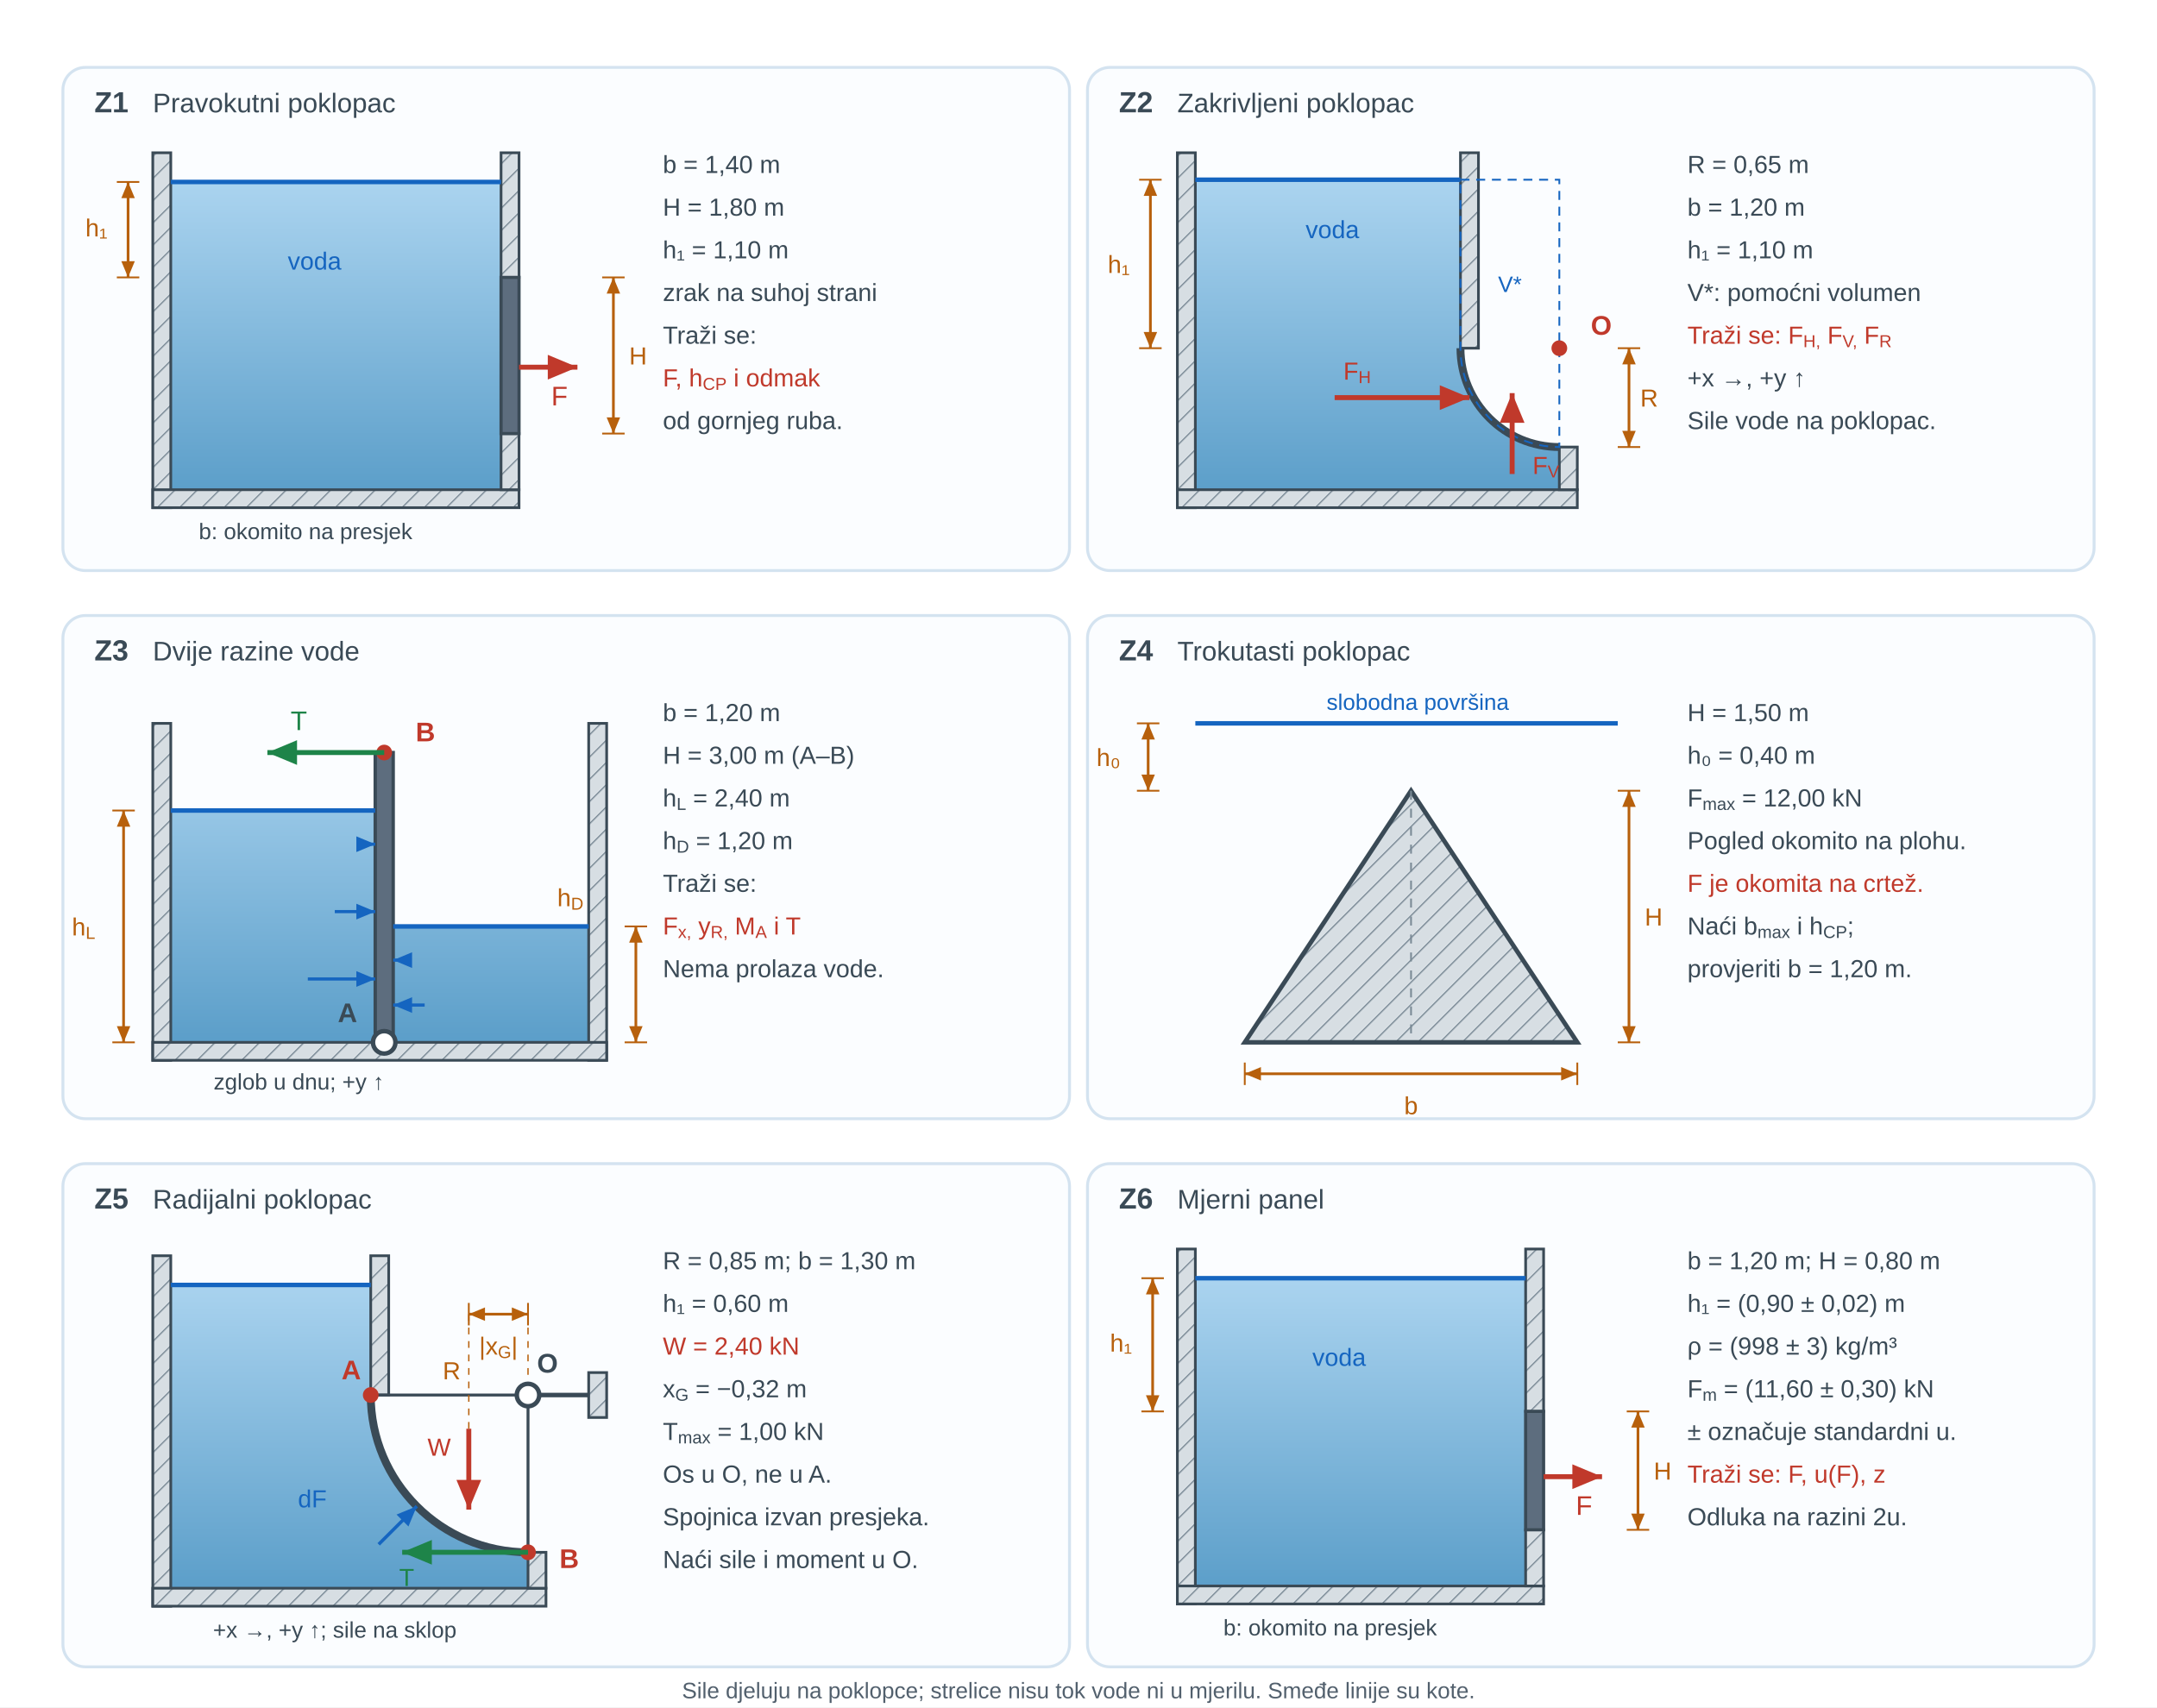
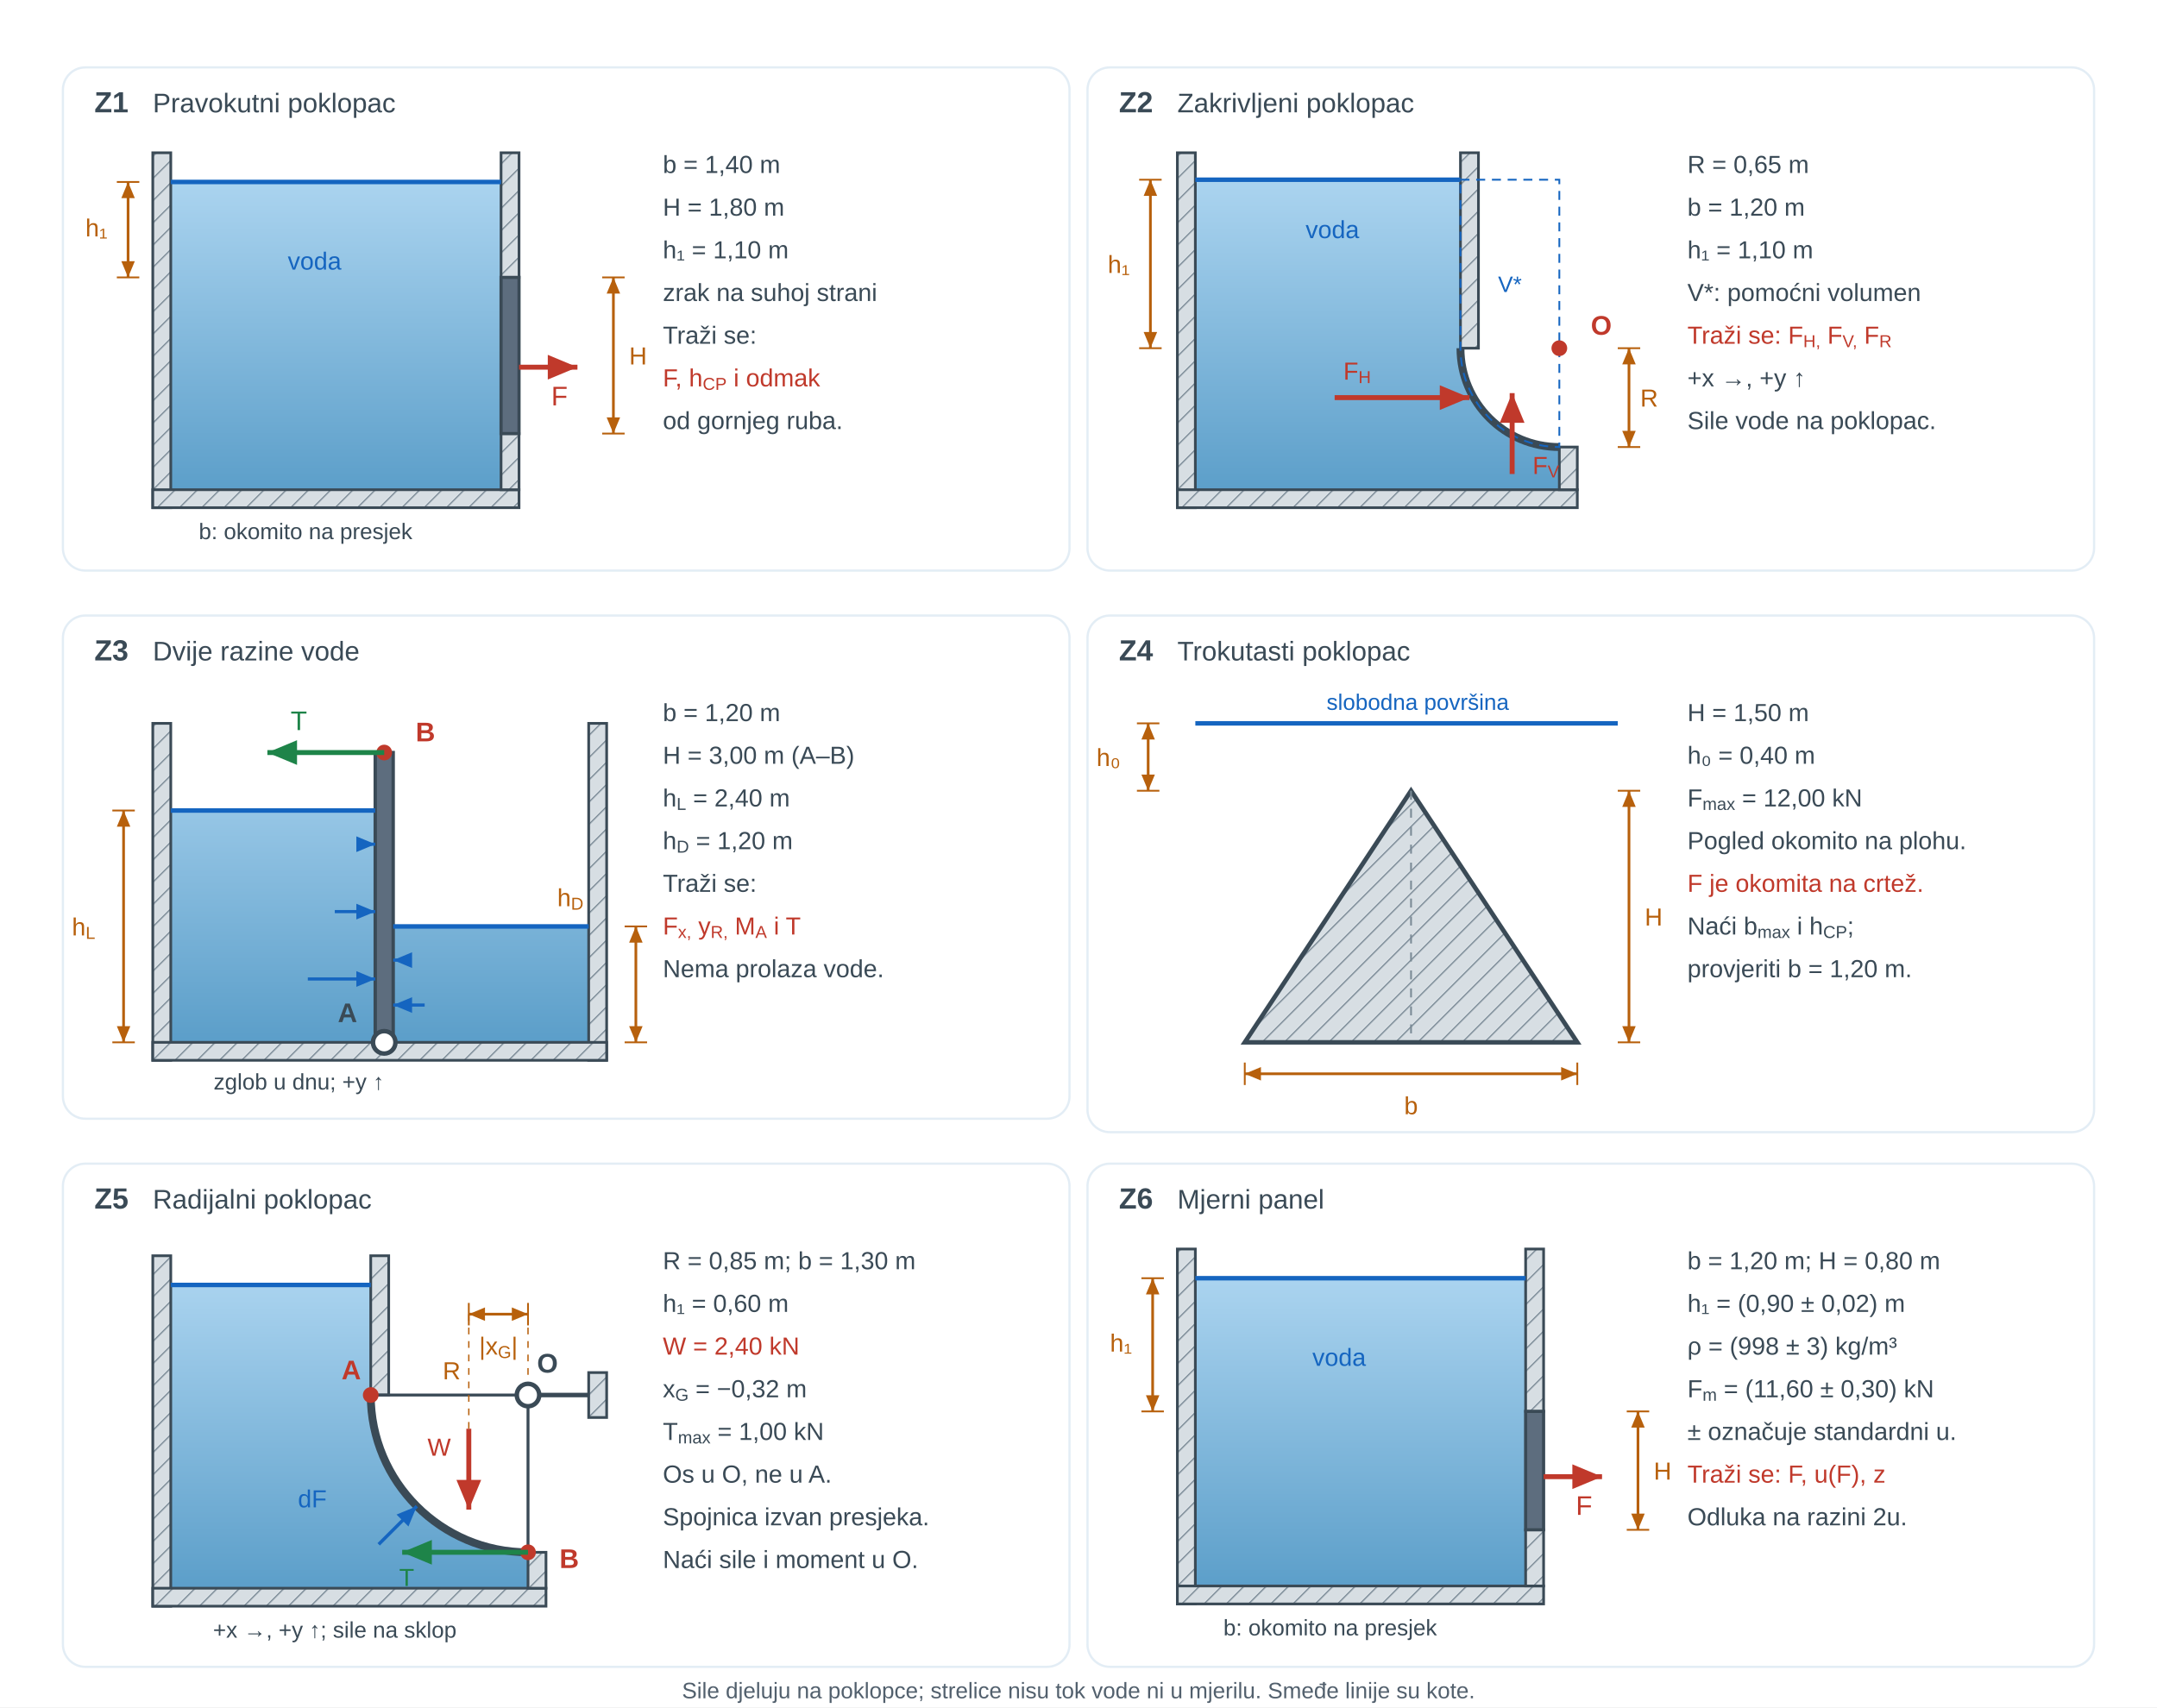
<svg xmlns="http://www.w3.org/2000/svg" viewBox="0 0 960 760" role="img" aria-labelledby="u05vs_title u05vs_desc" preserveAspectRatio="xMidYMid meet" style="display:block;width:100%;max-width:940px;height:auto;">
  <defs>
    <marker id="u05vs_force" markerWidth="6" markerHeight="5" refX="6" refY="2.5" orient="auto">
      <path d="M0 0 L0 5 L6 2.5 Z" fill="#c0392b" stroke="none" stroke-width="1.2" />
    </marker>
    <marker id="u05vs_green" markerWidth="6" markerHeight="5" refX="6" refY="2.5" orient="auto">
      <path d="M0 0 L0 5 L6 2.5 Z" fill="#1e8449" stroke="none" stroke-width="1.2" />
    </marker>
    <marker id="u05vs_normal" markerWidth="6" markerHeight="5" refX="6" refY="2.5" orient="auto">
      <path d="M0 0 L0 5 L6 2.5 Z" fill="#1565c0" stroke="none" stroke-width="1.2" />
    </marker>
    <marker id="u05vs_axis" markerWidth="6" markerHeight="5" refX="6" refY="2.5" orient="auto">
      <path d="M0 0 L0 5 L6 2.5 Z" fill="#3a4a56" stroke="none" stroke-width="1.2" />
    </marker>
    <marker id="u05vs_dim" markerWidth="6" markerHeight="5" refX="6" refY="2.5" orient="auto">
      <path d="M0 0 L0 5 L6 2.5 Z" fill="#b7600c" stroke="none" stroke-width="1.2" />
    </marker>
    <marker id="u05vs_dimL" markerWidth="6" markerHeight="5" refX="6" refY="2.5" orient="auto-start-reverse">
      <path d="M0 0 L0 5 L6 2.5 Z" fill="#b7600c" stroke="none" stroke-width="1.2" />
    </marker>
    <linearGradient id="u05vs_water" x1="0" y1="45" x2="0" y2="190" gradientUnits="userSpaceOnUse">
      <stop offset="0%" stop-color="#aed6f1" />
      <stop offset="100%" stop-color="#5b9ec9" />
    </linearGradient>
    <pattern id="u05vs_hatch" width="7" height="7" patternUnits="userSpaceOnUse" patternTransform="rotate(45)">
      <rect x="0" y="0" width="7" height="7" fill="#d7dee3" stroke="none" stroke-width="1.2" />
      <line x1="0" y1="0" x2="0" y2="7" stroke="#7a8a96" stroke-width="1.1" />
    </pattern>
  </defs>
  <rect x="0" y="0" width="960" height="760" fill="white" stroke="none" stroke-width="1.2" />
  <g id="u05vs_z1" transform="translate(28 30)">
-     <rect x="0" y="0" width="448" height="224" fill="#fbfdff" stroke="#d4e3f0" stroke-width="1.3" rx="10" />
+     <rect x="0" y="0" width="448" height="224" fill="white" stroke="#d4e3f0" stroke-width="1" rx="10" stroke-opacity="0.65" />
    <text x="14" y="20" font-family="'Segoe UI',Arial,sans-serif" font-size="13" fill="#3a4a56" text-anchor="start" font-weight="700">Z1</text>
    <text x="40" y="20" font-family="'Segoe UI',Arial,sans-serif" font-size="12" fill="#3a4a56" text-anchor="start">Pravokutni poklopac</text>
    <path d="M48 51 H195 V188 H48 Z" fill="url(#u05vs_water)" stroke="none" stroke-width="1.2" />
    <rect x="40" y="38" width="8" height="158" fill="url(#u05vs_hatch)" stroke="#3a4a56" stroke-width="1.2" />
    <rect x="40" y="188" width="163" height="8" fill="url(#u05vs_hatch)" stroke="#3a4a56" stroke-width="1.2" />
    <rect x="195" y="38" width="8" height="55.483" fill="url(#u05vs_hatch)" stroke="#3a4a56" stroke-width="1.2" />
    <rect x="195" y="163.0" width="8" height="25.0" fill="url(#u05vs_hatch)" stroke="#3a4a56" stroke-width="1.2" />
    <rect x="195" y="93.483" width="8" height="69.517" fill="#5d6d7e" stroke="#3a4a56" stroke-width="1.4" />
    <line x1="48" y1="51" x2="195" y2="51" stroke="#1565c0" stroke-width="2" />
    <line x1="203" y1="133.455" x2="229" y2="133.455" stroke="#c0392b" stroke-width="2.2" marker-end="url(#u05vs_force)" />
    <text x="221" y="150.455" font-family="'Segoe UI',Arial,sans-serif" font-size="12" fill="#c0392b" text-anchor="middle">F</text>
    <line x1="24" y1="51" x2="34" y2="51" stroke="#b7600c" stroke-width="0.8" />
    <line x1="24" y1="93.483" x2="34" y2="93.483" stroke="#b7600c" stroke-width="0.8" />
    <line x1="29" y1="51" x2="29" y2="93.483" stroke="#b7600c" stroke-width="1.2" marker-start="url(#u05vs_dimL)" marker-end="url(#u05vs_dim)" />
    <text x="10" y="75.241" font-family="'Segoe UI',Arial,sans-serif" font-size="11" fill="#b7600c" text-anchor="start">h₁</text>
    <line x1="240" y1="93.483" x2="250" y2="93.483" stroke="#b7600c" stroke-width="0.8" />
    <line x1="240" y1="163.0" x2="250" y2="163.0" stroke="#b7600c" stroke-width="0.8" />
    <line x1="245" y1="93.483" x2="245" y2="163.0" stroke="#b7600c" stroke-width="1.2" marker-start="url(#u05vs_dimL)" marker-end="url(#u05vs_dim)" />
    <text x="252" y="132.241" font-family="'Segoe UI',Arial,sans-serif" font-size="11" fill="#b7600c" text-anchor="start">H</text>
    <text x="112" y="90" font-family="'Segoe UI',Arial,sans-serif" font-size="11" fill="#1565c0" text-anchor="middle">voda</text>
    <text x="108" y="210" font-family="'Segoe UI',Arial,sans-serif" font-size="10" fill="#3a4a56" text-anchor="middle">b: okomito na presjek</text>
    <text x="267" y="47" font-family="'Segoe UI',Arial,sans-serif" font-size="11" fill="#3a4a56" text-anchor="start">b = 1,40 m</text>
    <text x="267" y="66" font-family="'Segoe UI',Arial,sans-serif" font-size="11" fill="#3a4a56" text-anchor="start">H = 1,80 m</text>
    <text x="267" y="85" font-family="'Segoe UI',Arial,sans-serif" font-size="11" fill="#3a4a56" text-anchor="start">h₁ = 1,10 m</text>
    <text x="267" y="104" font-family="'Segoe UI',Arial,sans-serif" font-size="11" fill="#3a4a56" text-anchor="start">zrak na suhoj strani</text>
    <text x="267" y="123" font-family="'Segoe UI',Arial,sans-serif" font-size="11" fill="#3a4a56" text-anchor="start">Traži se:</text>
    <text x="267" y="142" font-family="'Segoe UI',Arial,sans-serif" font-size="11" fill="#c0392b" text-anchor="start">F, h<tspan baseline-shift="sub" font-size="0.7em">CP</tspan> i odmak</text>
    <text x="267" y="161" font-family="'Segoe UI',Arial,sans-serif" font-size="11" fill="#3a4a56" text-anchor="start">od gornjeg ruba.</text>
  </g>
  <g id="u05vs_z2" transform="translate(484 30)">
-     <rect x="0" y="0" width="448" height="224" fill="#fbfdff" stroke="#d4e3f0" stroke-width="1.3" rx="10" />
+     <rect x="0" y="0" width="448" height="224" fill="white" stroke="#d4e3f0" stroke-width="1" rx="10" stroke-opacity="0.65" />
    <text x="14" y="20" font-family="'Segoe UI',Arial,sans-serif" font-size="13" fill="#3a4a56" text-anchor="start" font-weight="700">Z2</text>
    <text x="40" y="20" font-family="'Segoe UI',Arial,sans-serif" font-size="12" fill="#3a4a56" text-anchor="start">Zakrivljeni poklopac</text>
    <path d="M48 50 H166 V125 A44 44 0 0 0 210 169 V188 H48 Z" fill="url(#u05vs_water)" stroke="none" stroke-width="1.2" />
    <rect x="40" y="38" width="8" height="158" fill="url(#u05vs_hatch)" stroke="#3a4a56" stroke-width="1.2" />
    <rect x="40" y="188" width="178" height="8" fill="url(#u05vs_hatch)" stroke="#3a4a56" stroke-width="1.2" />
    <rect x="166" y="38" width="8" height="87" fill="url(#u05vs_hatch)" stroke="#3a4a56" stroke-width="1.2" />
    <rect x="210" y="169" width="8" height="19" fill="url(#u05vs_hatch)" stroke="#3a4a56" stroke-width="1.2" />
    <line x1="48" y1="50" x2="166" y2="50" stroke="#1565c0" stroke-width="2" />
    <path d="M166 125 A44 44 0 0 0 210 169" fill="none" stroke="#3a4a56" stroke-width="3.5" id="u05vs_z2_arc" data-cx="210" data-cy="125" data-radius="44" />
    <path d="M166 50 H210 V169 A44 44 0 0 1 166 125 Z" fill="none" stroke="#1565c0" stroke-width="0.8" stroke-dasharray="4,3" />
    <circle cx="210" cy="125" r="3.5" fill="#c0392b" />
    <text x="224" y="119" font-family="'Segoe UI',Arial,sans-serif" font-size="12" fill="#c0392b" text-anchor="start" font-weight="700">O</text>
    <line x1="110" y1="147" x2="170" y2="147" stroke="#c0392b" stroke-width="2.2" marker-end="url(#u05vs_force)" />
    <text x="120" y="139" font-family="'Segoe UI',Arial,sans-serif" font-size="11" fill="#c0392b" text-anchor="middle">F<tspan baseline-shift="sub" font-size="0.7em">H</tspan>
    </text>
    <line x1="189" y1="181" x2="189" y2="145" stroke="#c0392b" stroke-width="2.2" marker-end="url(#u05vs_force)" />
    <text x="204" y="181" font-family="'Segoe UI',Arial,sans-serif" font-size="11" fill="#c0392b" text-anchor="middle">F<tspan baseline-shift="sub" font-size="0.7em">V</tspan>
    </text>
    <line x1="23" y1="50" x2="33" y2="50" stroke="#b7600c" stroke-width="0.8" />
    <line x1="23" y1="125" x2="33" y2="125" stroke="#b7600c" stroke-width="0.8" />
    <line x1="28" y1="50" x2="28" y2="125" stroke="#b7600c" stroke-width="1.2" marker-start="url(#u05vs_dimL)" marker-end="url(#u05vs_dim)" />
    <text x="9" y="91.5" font-family="'Segoe UI',Arial,sans-serif" font-size="11" fill="#b7600c" text-anchor="start">h₁</text>
    <line x1="236" y1="125" x2="246" y2="125" stroke="#b7600c" stroke-width="0.8" />
    <line x1="236" y1="169" x2="246" y2="169" stroke="#b7600c" stroke-width="0.8" />
    <line x1="241" y1="125" x2="241" y2="169" stroke="#b7600c" stroke-width="1.2" marker-start="url(#u05vs_dimL)" marker-end="url(#u05vs_dim)" />
    <text x="246" y="151.0" font-family="'Segoe UI',Arial,sans-serif" font-size="11" fill="#b7600c" text-anchor="start">R</text>
    <text x="109" y="76" font-family="'Segoe UI',Arial,sans-serif" font-size="11" fill="#1565c0" text-anchor="middle">voda</text>
    <text x="188" y="100" font-family="'Segoe UI',Arial,sans-serif" font-size="10" fill="#1565c0" text-anchor="middle">V*</text>
    <text x="267" y="47" font-family="'Segoe UI',Arial,sans-serif" font-size="11" fill="#3a4a56" text-anchor="start">R = 0,65 m</text>
    <text x="267" y="66" font-family="'Segoe UI',Arial,sans-serif" font-size="11" fill="#3a4a56" text-anchor="start">b = 1,20 m</text>
    <text x="267" y="85" font-family="'Segoe UI',Arial,sans-serif" font-size="11" fill="#3a4a56" text-anchor="start">h₁ = 1,10 m</text>
    <text x="267" y="104" font-family="'Segoe UI',Arial,sans-serif" font-size="11" fill="#3a4a56" text-anchor="start">V*: pomoćni volumen</text>
    <text x="267" y="123" font-family="'Segoe UI',Arial,sans-serif" font-size="11" fill="#c0392b" text-anchor="start">Traži se: F<tspan baseline-shift="sub" font-size="0.7em">H,</tspan> F<tspan baseline-shift="sub" font-size="0.7em">V,</tspan> F<tspan baseline-shift="sub" font-size="0.7em">R</tspan>
    </text>
    <text x="267" y="142" font-family="'Segoe UI',Arial,sans-serif" font-size="11" fill="#3a4a56" text-anchor="start">+x →, +y ↑</text>
    <text x="267" y="161" font-family="'Segoe UI',Arial,sans-serif" font-size="11" fill="#3a4a56" text-anchor="start">Sile vode na poklopac.</text>
  </g>
  <g id="u05vs_z3" transform="translate(28 274)">
-     <rect x="0" y="0" width="448" height="224" fill="#fbfdff" stroke="#d4e3f0" stroke-width="1.3" rx="10" />
+     <rect x="0" y="0" width="448" height="224" fill="white" stroke="#d4e3f0" stroke-width="1" rx="10" stroke-opacity="0.65" />
    <text x="14" y="20" font-family="'Segoe UI',Arial,sans-serif" font-size="13" fill="#3a4a56" text-anchor="start" font-weight="700">Z3</text>
    <text x="40" y="20" font-family="'Segoe UI',Arial,sans-serif" font-size="12" fill="#3a4a56" text-anchor="start">Dvije razine vode</text>
    <path d="M48 86.8 H139 V190 H48 Z" fill="url(#u05vs_water)" stroke="none" stroke-width="1.2" />
    <path d="M147 138.4 H234 V190 H147 Z" fill="url(#u05vs_water)" stroke="none" stroke-width="1.2" />
    <rect x="40" y="48" width="8" height="150" fill="url(#u05vs_hatch)" stroke="#3a4a56" stroke-width="1.2" />
    <rect x="234" y="48" width="8" height="150" fill="url(#u05vs_hatch)" stroke="#3a4a56" stroke-width="1.2" />
    <rect x="40" y="190" width="202" height="8" fill="url(#u05vs_hatch)" stroke="#3a4a56" stroke-width="1.2" />
    <rect x="139" y="61" width="8" height="129" fill="#5d6d7e" stroke="#3a4a56" stroke-width="1.5" />
    <line x1="48" y1="86.8" x2="139" y2="86.8" stroke="#1565c0" stroke-width="2" />
    <line x1="147" y1="138.4" x2="234" y2="138.4" stroke="#1565c0" stroke-width="2" />
    <circle cx="143" cy="190" r="5" fill="white" stroke="#3a4a56" stroke-width="2" />
    <text x="131" y="181" font-family="'Segoe UI',Arial,sans-serif" font-size="12" fill="#3a4a56" text-anchor="end" font-weight="700">A</text>
    <circle cx="143" cy="61" r="3.5" fill="#c0392b" />
    <text x="157" y="56" font-family="'Segoe UI',Arial,sans-serif" font-size="12" fill="#c0392b" text-anchor="start" font-weight="700">B</text>
    <line x1="143" y1="61" x2="91" y2="61" stroke="#1e8449" stroke-width="2.2" marker-end="url(#u05vs_green)" />
    <text x="105" y="51" font-family="'Segoe UI',Arial,sans-serif" font-size="12" fill="#1e8449" text-anchor="middle">T</text>
    <line x1="133.0" y1="101.8" x2="139" y2="101.8" stroke="#1565c0" stroke-width="1.4" marker-end="url(#u05vs_normal)" />
    <line x1="121.0" y1="131.8" x2="139" y2="131.8" stroke="#1565c0" stroke-width="1.4" marker-end="url(#u05vs_normal)" />
    <line x1="109.0" y1="161.8" x2="139" y2="161.8" stroke="#1565c0" stroke-width="1.4" marker-end="url(#u05vs_normal)" />
    <line x1="153.0" y1="153.4" x2="147" y2="153.4" stroke="#1565c0" stroke-width="1.4" marker-end="url(#u05vs_normal)" />
    <line x1="161.0" y1="173.4" x2="147" y2="173.4" stroke="#1565c0" stroke-width="1.4" marker-end="url(#u05vs_normal)" />
    <line x1="22" y1="86.8" x2="32" y2="86.8" stroke="#b7600c" stroke-width="0.8" />
    <line x1="22" y1="190" x2="32" y2="190" stroke="#b7600c" stroke-width="0.8" />
    <line x1="27" y1="86.8" x2="27" y2="190" stroke="#b7600c" stroke-width="1.2" marker-start="url(#u05vs_dimL)" marker-end="url(#u05vs_dim)" />
    <text x="4" y="142.4" font-family="'Segoe UI',Arial,sans-serif" font-size="11" fill="#b7600c" text-anchor="start">h<tspan baseline-shift="sub" font-size="0.7em">L</tspan>
    </text>
    <line x1="250" y1="138.4" x2="260" y2="138.4" stroke="#b7600c" stroke-width="0.8" />
    <line x1="250" y1="190" x2="260" y2="190" stroke="#b7600c" stroke-width="0.8" />
    <line x1="255" y1="138.4" x2="255" y2="190" stroke="#b7600c" stroke-width="1.2" marker-start="url(#u05vs_dimL)" marker-end="url(#u05vs_dim)" />
    <text x="220" y="129.4" font-family="'Segoe UI',Arial,sans-serif" font-size="11" fill="#b7600c" text-anchor="start">h<tspan baseline-shift="sub" font-size="0.7em">D</tspan>
    </text>
    <text x="105" y="211" font-family="'Segoe UI',Arial,sans-serif" font-size="10" fill="#3a4a56" text-anchor="middle">zglob u dnu; +y ↑</text>
    <text x="267" y="47" font-family="'Segoe UI',Arial,sans-serif" font-size="11" fill="#3a4a56" text-anchor="start">b = 1,20 m</text>
    <text x="267" y="66" font-family="'Segoe UI',Arial,sans-serif" font-size="11" fill="#3a4a56" text-anchor="start">H = 3,00 m (A–B)</text>
    <text x="267" y="85" font-family="'Segoe UI',Arial,sans-serif" font-size="11" fill="#3a4a56" text-anchor="start">h<tspan baseline-shift="sub" font-size="0.7em">L</tspan> = 2,40 m</text>
    <text x="267" y="104" font-family="'Segoe UI',Arial,sans-serif" font-size="11" fill="#3a4a56" text-anchor="start">h<tspan baseline-shift="sub" font-size="0.7em">D</tspan> = 1,20 m</text>
    <text x="267" y="123" font-family="'Segoe UI',Arial,sans-serif" font-size="11" fill="#3a4a56" text-anchor="start">Traži se:</text>
    <text x="267" y="142" font-family="'Segoe UI',Arial,sans-serif" font-size="11" fill="#c0392b" text-anchor="start">F<tspan baseline-shift="sub" font-size="0.7em">x,</tspan> y<tspan baseline-shift="sub" font-size="0.7em">R,</tspan> M<tspan baseline-shift="sub" font-size="0.7em">A</tspan> i T</text>
    <text x="267" y="161" font-family="'Segoe UI',Arial,sans-serif" font-size="11" fill="#3a4a56" text-anchor="start">Nema prolaza vode.</text>
  </g>
  <g id="u05vs_z4" transform="translate(484 274)">
-     <rect x="0" y="0" width="448" height="224" fill="#fbfdff" stroke="#d4e3f0" stroke-width="1.3" rx="10" />
+     <rect x="0" y="0" width="448" height="230" fill="white" stroke="#d4e3f0" stroke-width="1" rx="10" stroke-opacity="0.65" />
    <text x="14" y="20" font-family="'Segoe UI',Arial,sans-serif" font-size="13" fill="#3a4a56" text-anchor="start" font-weight="700">Z4</text>
    <text x="40" y="20" font-family="'Segoe UI',Arial,sans-serif" font-size="12" fill="#3a4a56" text-anchor="start">Trokutasti poklopac</text>
    <line x1="48" y1="48" x2="236" y2="48" stroke="#1565c0" stroke-width="2" />
    <text x="147" y="42" font-family="'Segoe UI',Arial,sans-serif" font-size="10" fill="#1565c0" text-anchor="middle">slobodna površina</text>
    <path d="M144.0 78 L218 190 H70 Z" fill="url(#u05vs_hatch)" stroke="#3a4a56" stroke-width="2" id="u05vs_z4_triangle" />
    <line x1="144.0" y1="78" x2="144.0" y2="190" stroke="#7a8a96" stroke-width="0.8" stroke-dasharray="4,4" />
    <line x1="22" y1="48" x2="32" y2="48" stroke="#b7600c" stroke-width="0.8" />
    <line x1="22" y1="78" x2="32" y2="78" stroke="#b7600c" stroke-width="0.8" />
    <line x1="27" y1="48" x2="27" y2="78" stroke="#b7600c" stroke-width="1.2" marker-start="url(#u05vs_dimL)" marker-end="url(#u05vs_dim)" />
    <text x="4" y="67.0" font-family="'Segoe UI',Arial,sans-serif" font-size="11" fill="#b7600c" text-anchor="start">h₀</text>
    <line x1="236" y1="78" x2="246" y2="78" stroke="#b7600c" stroke-width="0.8" />
    <line x1="236" y1="190" x2="246" y2="190" stroke="#b7600c" stroke-width="0.8" />
    <line x1="241" y1="78" x2="241" y2="190" stroke="#b7600c" stroke-width="1.2" marker-start="url(#u05vs_dimL)" marker-end="url(#u05vs_dim)" />
    <text x="248" y="138.0" font-family="'Segoe UI',Arial,sans-serif" font-size="11" fill="#b7600c" text-anchor="start">H</text>
    <line x1="70" y1="199" x2="70" y2="209" stroke="#b7600c" stroke-width="0.8" />
    <line x1="218" y1="199" x2="218" y2="209" stroke="#b7600c" stroke-width="0.8" />
    <line x1="70" y1="204" x2="218" y2="204" stroke="#b7600c" stroke-width="1.2" marker-start="url(#u05vs_dimL)" marker-end="url(#u05vs_dim)" />
    <text x="144.0" y="222" font-family="'Segoe UI',Arial,sans-serif" font-size="11" fill="#b7600c" text-anchor="middle">b</text>
    <text x="267" y="47" font-family="'Segoe UI',Arial,sans-serif" font-size="11" fill="#3a4a56" text-anchor="start">H = 1,50 m</text>
    <text x="267" y="66" font-family="'Segoe UI',Arial,sans-serif" font-size="11" fill="#3a4a56" text-anchor="start">h₀ = 0,40 m</text>
    <text x="267" y="85" font-family="'Segoe UI',Arial,sans-serif" font-size="11" fill="#3a4a56" text-anchor="start">F<tspan baseline-shift="sub" font-size="0.7em">max</tspan> = 12,00 kN</text>
    <text x="267" y="104" font-family="'Segoe UI',Arial,sans-serif" font-size="11" fill="#3a4a56" text-anchor="start">Pogled okomito na plohu.</text>
    <text x="267" y="123" font-family="'Segoe UI',Arial,sans-serif" font-size="11" fill="#c0392b" text-anchor="start">F je okomita na crtež.</text>
    <text x="267" y="142" font-family="'Segoe UI',Arial,sans-serif" font-size="11" fill="#3a4a56" text-anchor="start">Naći b<tspan baseline-shift="sub" font-size="0.7em">max</tspan> i h<tspan baseline-shift="sub" font-size="0.7em">CP</tspan>;</text>
    <text x="267" y="161" font-family="'Segoe UI',Arial,sans-serif" font-size="11" fill="#3a4a56" text-anchor="start">provjeriti b = 1,20 m.</text>
  </g>
  <g id="u05vs_z5" transform="translate(28 518)">
-     <rect x="0" y="0" width="448" height="224" fill="#fbfdff" stroke="#d4e3f0" stroke-width="1.3" rx="10" />
+     <rect x="0" y="0" width="448" height="224" fill="white" stroke="#d4e3f0" stroke-width="1" rx="10" stroke-opacity="0.65" />
    <text x="14" y="20" font-family="'Segoe UI',Arial,sans-serif" font-size="13" fill="#3a4a56" text-anchor="start" font-weight="700">Z5</text>
    <text x="40" y="20" font-family="'Segoe UI',Arial,sans-serif" font-size="12" fill="#3a4a56" text-anchor="start">Radijalni poklopac</text>
    <path d="M48 54 H137 V103 A70 70 0 0 0 207 173 V189 H48 Z" fill="url(#u05vs_water)" stroke="none" stroke-width="1.2" />
    <rect x="40" y="41" width="8" height="156" fill="url(#u05vs_hatch)" stroke="#3a4a56" stroke-width="1.2" />
    <rect x="40" y="189" width="175" height="8" fill="url(#u05vs_hatch)" stroke="#3a4a56" stroke-width="1.2" />
    <rect x="137" y="41" width="8" height="62" fill="url(#u05vs_hatch)" stroke="#3a4a56" stroke-width="1.2" />
    <rect x="207" y="173" width="8" height="16" fill="url(#u05vs_hatch)" stroke="#3a4a56" stroke-width="1.2" />
    <line x1="48" y1="54" x2="137" y2="54" stroke="#1565c0" stroke-width="2" />
    <path d="M137 103 A70 70 0 0 0 207 173" fill="none" stroke="#3a4a56" stroke-width="3.5" id="u05vs_z5_arc" data-cx="207" data-cy="103" data-radius="70" />
    <line x1="137" y1="103" x2="207" y2="103" stroke="#3a4a56" stroke-width="1.3" />
    <line x1="207" y1="103" x2="207" y2="173" stroke="#3a4a56" stroke-width="1.3" />
    <line x1="207" y1="103" x2="234" y2="103" stroke="#3a4a56" stroke-width="2" />
    <rect x="234" y="93" width="8" height="20" fill="url(#u05vs_hatch)" stroke="#3a4a56" stroke-width="1.2" />
    <circle cx="207" cy="103" r="5" fill="white" stroke="#3a4a56" stroke-width="2" />
    <text x="211" y="93" font-family="'Segoe UI',Arial,sans-serif" font-size="12" fill="#3a4a56" text-anchor="start" font-weight="700">O</text>
    <circle cx="137" cy="103" r="3.5" fill="#c0392b" />
    <text x="124" y="96" font-family="'Segoe UI',Arial,sans-serif" font-size="12" fill="#c0392b" text-anchor="start" font-weight="700">A</text>
    <circle cx="207" cy="173" r="3.5" fill="#c0392b" />
    <text x="221" y="180" font-family="'Segoe UI',Arial,sans-serif" font-size="12" fill="#c0392b" text-anchor="start" font-weight="700">B</text>
    <line x1="180.647" y1="118" x2="180.647" y2="154" stroke="#c0392b" stroke-width="2.2" marker-end="url(#u05vs_force)" />
    <text x="172.647" y="130" font-family="'Segoe UI',Arial,sans-serif" font-size="11" fill="#c0392b" text-anchor="end">W</text>
    <line x1="207" y1="173" x2="151" y2="173" stroke="#1e8449" stroke-width="2.2" marker-end="url(#u05vs_green)" />
    <text x="153" y="188" font-family="'Segoe UI',Arial,sans-serif" font-size="11" fill="#1e8449" text-anchor="middle">T</text>
    <line x1="140.532" y1="169.468" x2="157.503" y2="152.497" stroke="#1565c0" stroke-width="1.5" marker-end="url(#u05vs_normal)" id="u05vs_z5_normal" />
    <text x="111" y="153" font-family="'Segoe UI',Arial,sans-serif" font-size="11" fill="#1565c0" text-anchor="middle">dF</text>
    <text x="173" y="96" font-family="'Segoe UI',Arial,sans-serif" font-size="11" fill="#b7600c" text-anchor="middle">R</text>
    <line x1="180.647" y1="62" x2="180.647" y2="72" stroke="#b7600c" stroke-width="0.8" />
    <line x1="207" y1="62" x2="207" y2="72" stroke="#b7600c" stroke-width="0.8" />
    <line x1="180.647" y1="67" x2="207" y2="67" stroke="#b7600c" stroke-width="1.2" marker-start="url(#u05vs_dimL)" marker-end="url(#u05vs_dim)" />
    <text x="193.824" y="85" font-family="'Segoe UI',Arial,sans-serif" font-size="11" fill="#b7600c" text-anchor="middle">|x<tspan baseline-shift="sub" font-size="0.7em">G</tspan>|</text>
    <line x1="180.647" y1="67" x2="180.647" y2="118" stroke="#b7600c" stroke-width="0.6" stroke-dasharray="3,3" />
    <line x1="207" y1="67" x2="207" y2="97" stroke="#b7600c" stroke-width="0.6" stroke-dasharray="3,3" />
    <text x="121" y="211" font-family="'Segoe UI',Arial,sans-serif" font-size="10" fill="#3a4a56" text-anchor="middle">+x →, +y ↑; sile na sklop</text>
    <text x="267" y="47" font-family="'Segoe UI',Arial,sans-serif" font-size="11" fill="#3a4a56" text-anchor="start">R = 0,85 m; b = 1,30 m</text>
    <text x="267" y="66" font-family="'Segoe UI',Arial,sans-serif" font-size="11" fill="#3a4a56" text-anchor="start">h₁ = 0,60 m</text>
    <text x="267" y="85" font-family="'Segoe UI',Arial,sans-serif" font-size="11" fill="#c0392b" text-anchor="start">W = 2,40 kN</text>
    <text x="267" y="104" font-family="'Segoe UI',Arial,sans-serif" font-size="11" fill="#3a4a56" text-anchor="start">x<tspan baseline-shift="sub" font-size="0.7em">G</tspan> = −0,32 m</text>
    <text x="267" y="123" font-family="'Segoe UI',Arial,sans-serif" font-size="11" fill="#3a4a56" text-anchor="start">T<tspan baseline-shift="sub" font-size="0.7em">max</tspan> = 1,00 kN</text>
    <text x="267" y="142" font-family="'Segoe UI',Arial,sans-serif" font-size="11" fill="#3a4a56" text-anchor="start">Os u O, ne u A.</text>
    <text x="267" y="161" font-family="'Segoe UI',Arial,sans-serif" font-size="11" fill="#3a4a56" text-anchor="start">Spojnica izvan presjeka.</text>
    <text x="267" y="180" font-family="'Segoe UI',Arial,sans-serif" font-size="11" fill="#3a4a56" text-anchor="start">Naći sile i moment u O.</text>
  </g>
  <g id="u05vs_z6" transform="translate(484 518)">
-     <rect x="0" y="0" width="448" height="224" fill="#fbfdff" stroke="#d4e3f0" stroke-width="1.3" rx="10" />
+     <rect x="0" y="0" width="448" height="224" fill="white" stroke="#d4e3f0" stroke-width="1" rx="10" stroke-opacity="0.65" />
    <text x="14" y="20" font-family="'Segoe UI',Arial,sans-serif" font-size="13" fill="#3a4a56" text-anchor="start" font-weight="700">Z6</text>
    <text x="40" y="20" font-family="'Segoe UI',Arial,sans-serif" font-size="12" fill="#3a4a56" text-anchor="start">Mjerni panel</text>
    <path d="M48 51 H195 V188 H48 Z" fill="url(#u05vs_water)" stroke="none" stroke-width="1.2" />
    <rect x="40" y="38" width="8" height="158" fill="url(#u05vs_hatch)" stroke="#3a4a56" stroke-width="1.2" />
    <rect x="40" y="188" width="163" height="8" fill="url(#u05vs_hatch)" stroke="#3a4a56" stroke-width="1.2" />
    <rect x="195" y="38" width="8" height="72.294" fill="url(#u05vs_hatch)" stroke="#3a4a56" stroke-width="1.2" />
    <rect x="195" y="163.0" width="8" height="25.0" fill="url(#u05vs_hatch)" stroke="#3a4a56" stroke-width="1.2" />
    <rect x="195" y="110.294" width="8" height="52.706" fill="#5d6d7e" stroke="#3a4a56" stroke-width="1.4" />
    <line x1="48" y1="51" x2="195" y2="51" stroke="#1565c0" stroke-width="2" />
    <line x1="203" y1="139.35" x2="229" y2="139.35" stroke="#c0392b" stroke-width="2.2" marker-end="url(#u05vs_force)" />
    <text x="221" y="156.35" font-family="'Segoe UI',Arial,sans-serif" font-size="12" fill="#c0392b" text-anchor="middle">F</text>
    <line x1="24" y1="51" x2="34" y2="51" stroke="#b7600c" stroke-width="0.8" />
    <line x1="24" y1="110.294" x2="34" y2="110.294" stroke="#b7600c" stroke-width="0.8" />
    <line x1="29" y1="51" x2="29" y2="110.294" stroke="#b7600c" stroke-width="1.2" marker-start="url(#u05vs_dimL)" marker-end="url(#u05vs_dim)" />
    <text x="10" y="83.647" font-family="'Segoe UI',Arial,sans-serif" font-size="11" fill="#b7600c" text-anchor="start">h₁</text>
    <line x1="240" y1="110.294" x2="250" y2="110.294" stroke="#b7600c" stroke-width="0.8" />
    <line x1="240" y1="163.0" x2="250" y2="163.0" stroke="#b7600c" stroke-width="0.8" />
    <line x1="245" y1="110.294" x2="245" y2="163.0" stroke="#b7600c" stroke-width="1.2" marker-start="url(#u05vs_dimL)" marker-end="url(#u05vs_dim)" />
    <text x="252" y="140.647" font-family="'Segoe UI',Arial,sans-serif" font-size="11" fill="#b7600c" text-anchor="start">H</text>
    <text x="112" y="90" font-family="'Segoe UI',Arial,sans-serif" font-size="11" fill="#1565c0" text-anchor="middle">voda</text>
    <text x="108" y="210" font-family="'Segoe UI',Arial,sans-serif" font-size="10" fill="#3a4a56" text-anchor="middle">b: okomito na presjek</text>
    <text x="267" y="47" font-family="'Segoe UI',Arial,sans-serif" font-size="11" fill="#3a4a56" text-anchor="start">b = 1,20 m; H = 0,80 m</text>
    <text x="267" y="66" font-family="'Segoe UI',Arial,sans-serif" font-size="11" fill="#3a4a56" text-anchor="start">h₁ = (0,90 ± 0,02) m</text>
    <text x="267" y="85" font-family="'Segoe UI',Arial,sans-serif" font-size="11" fill="#3a4a56" text-anchor="start">ρ = (998 ± 3) kg/m³</text>
    <text x="267" y="104" font-family="'Segoe UI',Arial,sans-serif" font-size="11" fill="#3a4a56" text-anchor="start">F<tspan baseline-shift="sub" font-size="0.7em">m</tspan> = (11,60 ± 0,30) kN</text>
    <text x="267" y="123" font-family="'Segoe UI',Arial,sans-serif" font-size="11" fill="#3a4a56" text-anchor="start">± označuje standardni u.</text>
    <text x="267" y="142" font-family="'Segoe UI',Arial,sans-serif" font-size="11" fill="#c0392b" text-anchor="start">Traži se: F, u(F), z</text>
    <text x="267" y="161" font-family="'Segoe UI',Arial,sans-serif" font-size="11" fill="#3a4a56" text-anchor="start">Odluka na razini 2u.</text>
  </g>
  <text x="480" y="756" font-family="'Segoe UI',Arial,sans-serif" font-size="10" fill="#52606d" text-anchor="middle">Sile djeluju na poklopce; strelice nisu tok vode ni u mjerilu. Smeđe linije su kote.</text>
</svg>
